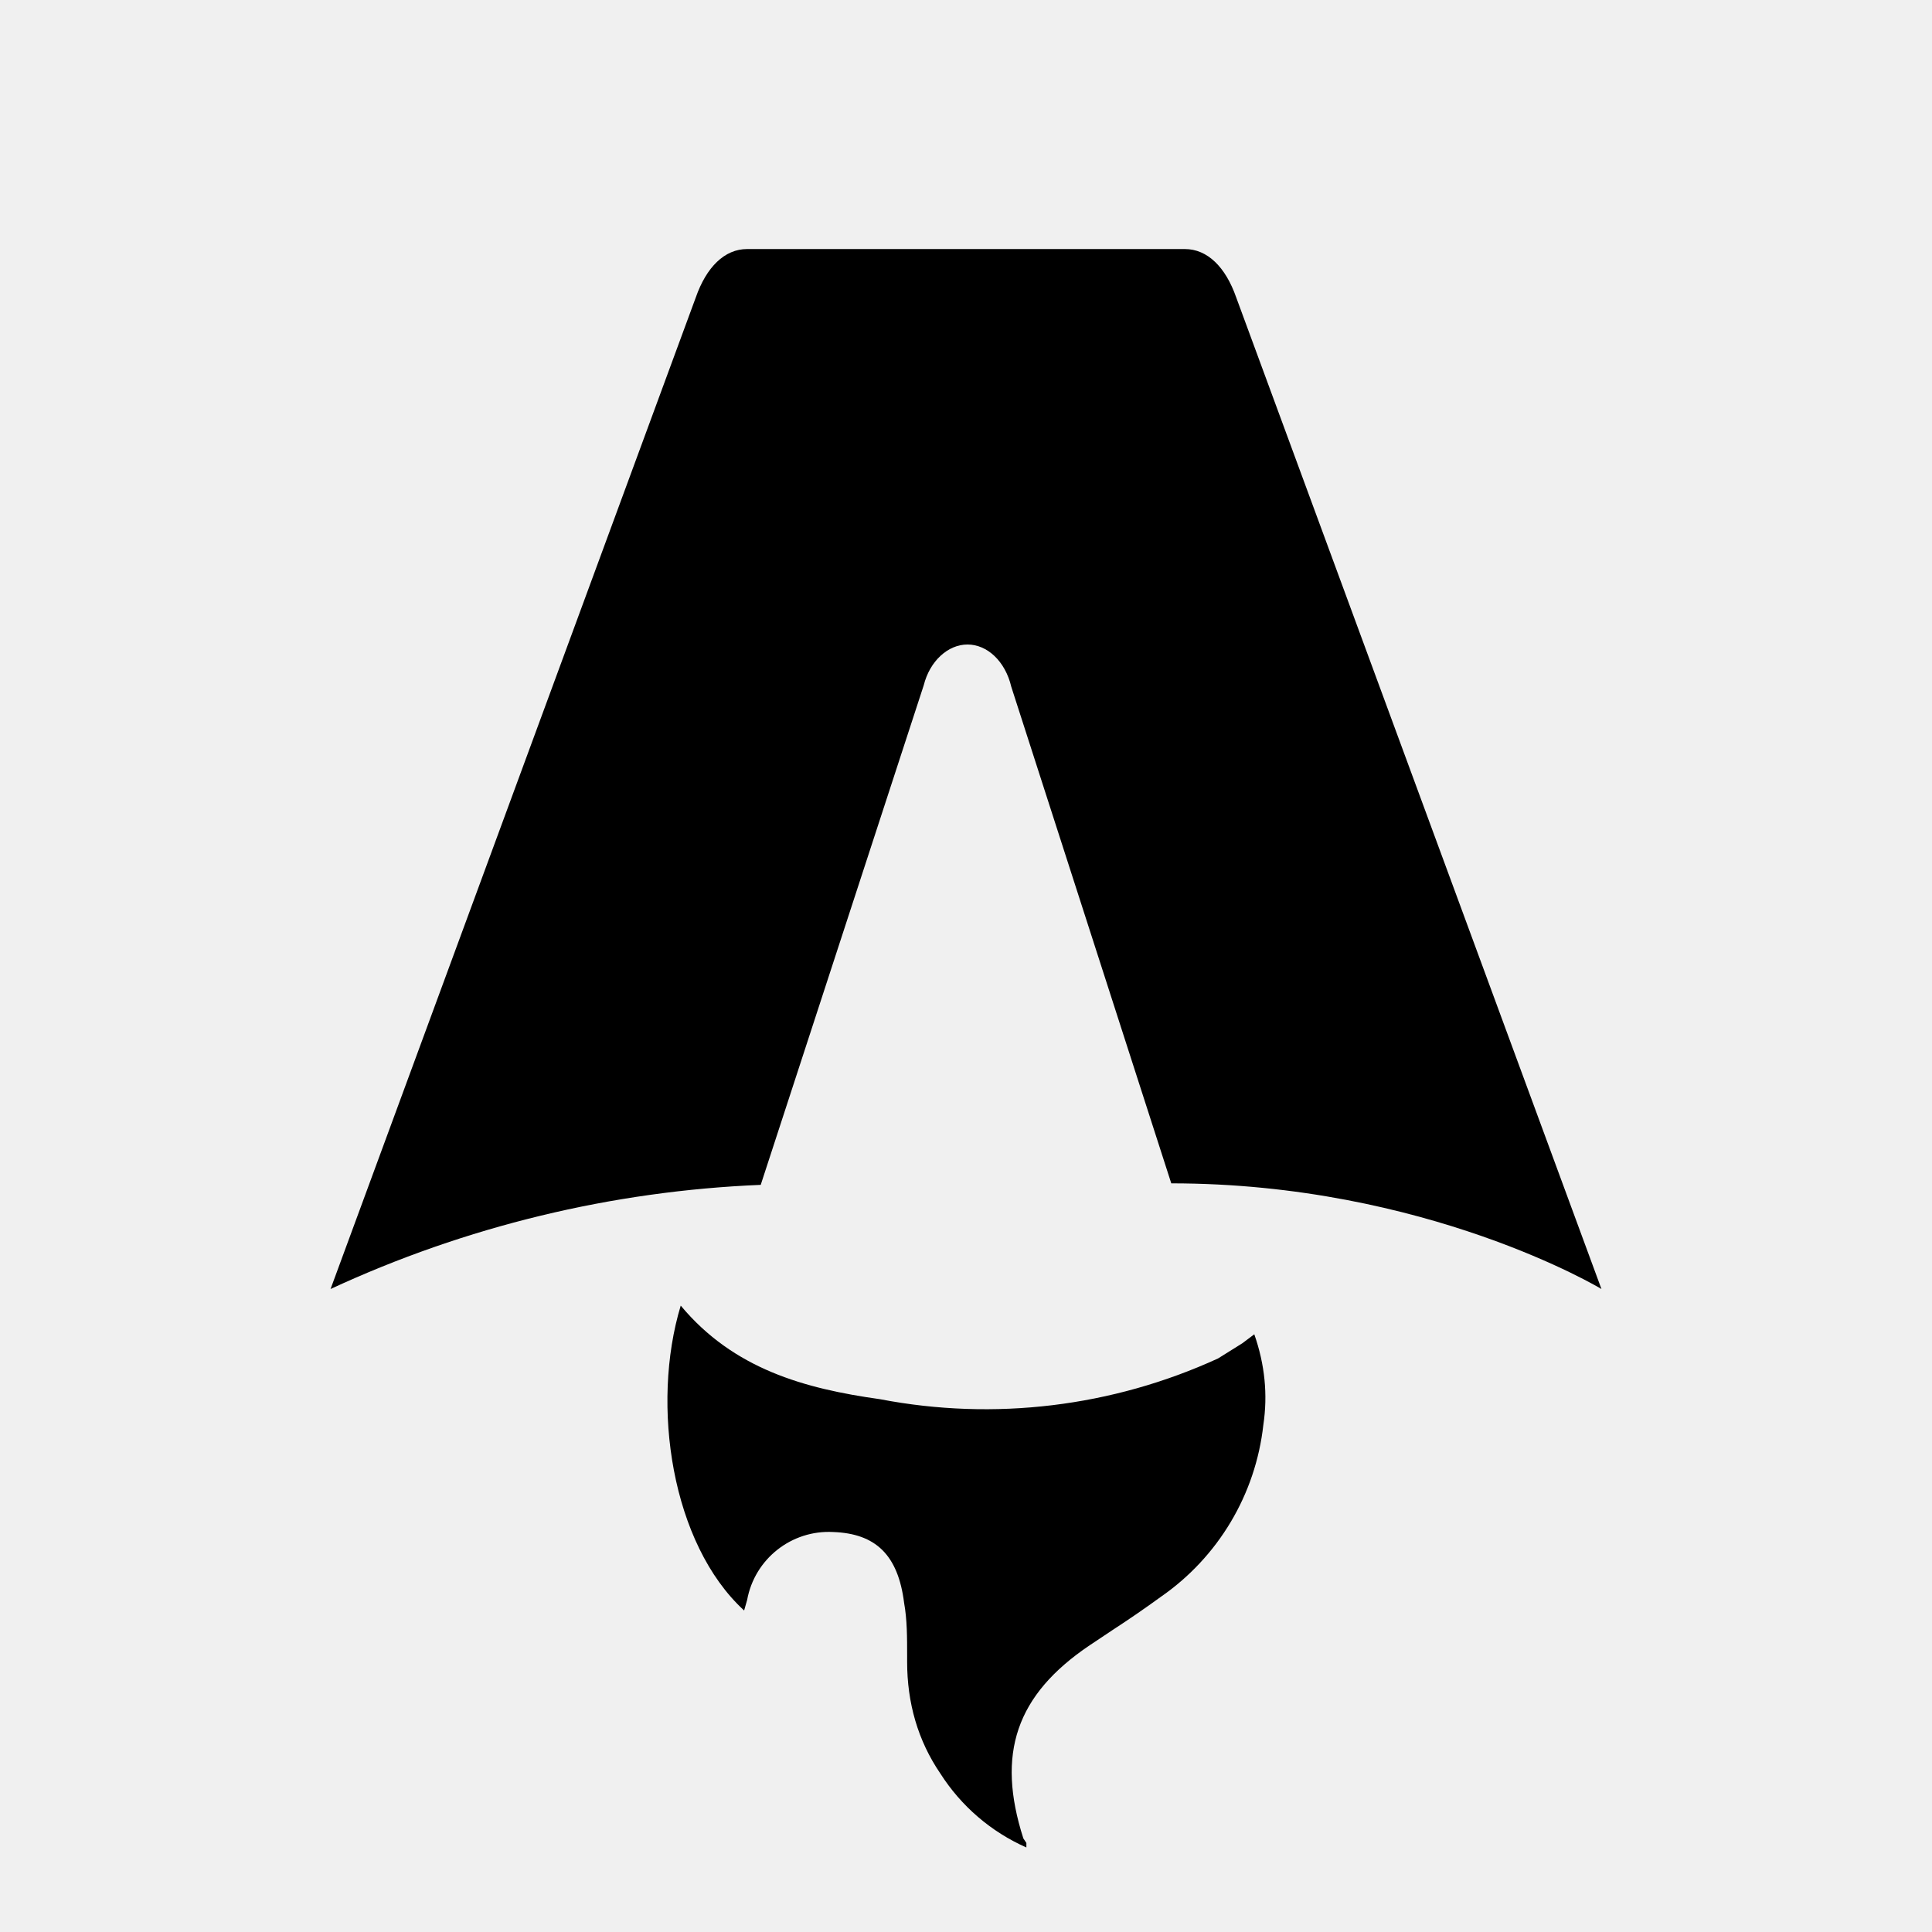
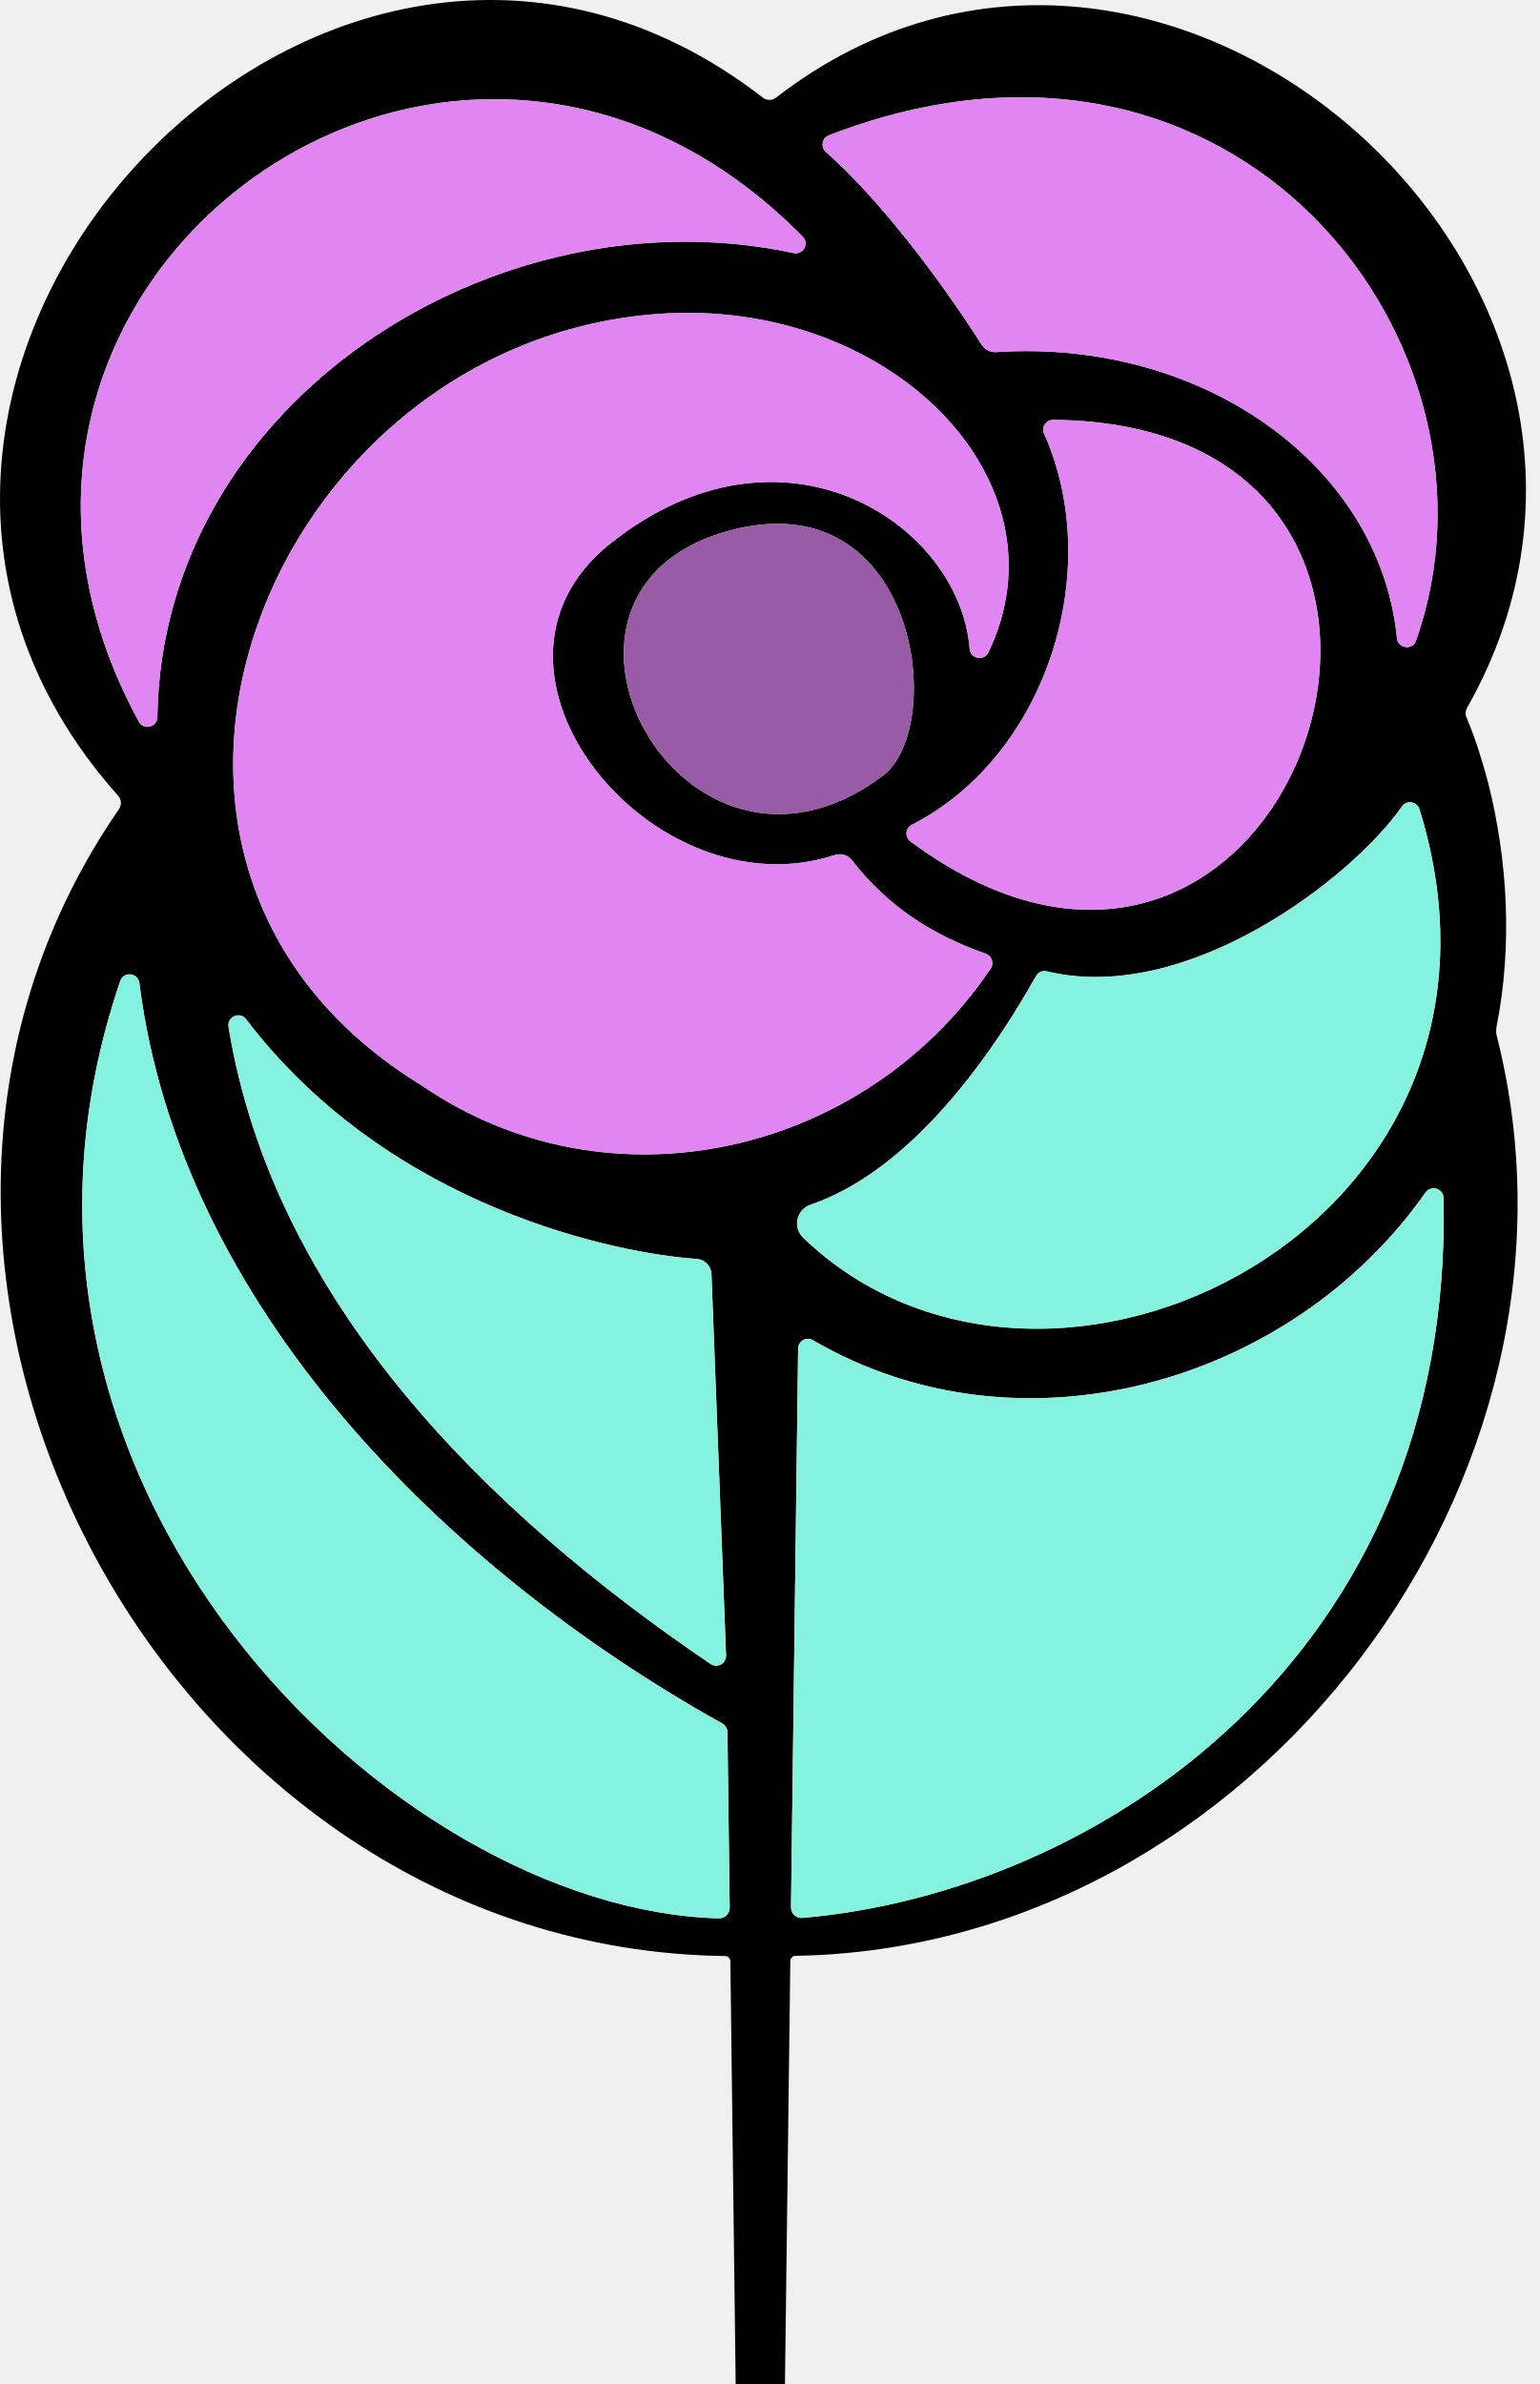
- <svg xmlns="http://www.w3.org/2000/svg" fill="none" viewBox="0 0 128 128">
-   <path d="M50.4 78.5a75.1 75.1 0 0 0-28.5 6.9l24.2-65.7c.7-2 1.9-3.2 3.4-3.2h29c1.5 0 2.7 1.2 3.4 3.2l24.2 65.7s-11.6-7-28.5-7L67 45.5c-.4-1.7-1.6-2.8-2.9-2.8-1.3 0-2.5 1.1-2.9 2.7L50.4 78.5Zm-1.1 28.2Zm-4.2-20.2c-2 6.6-.6 15.8 4.2 20.2a17.5 17.5 0 0 1 .2-.7 5.5 5.5 0 0 1 5.7-4.5c2.8.1 4.3 1.5 4.7 4.7.2 1.1.2 2.3.2 3.5v.4c0 2.7.7 5.2 2.2 7.4a13 13 0 0 0 5.7 4.9v-.3l-.2-.3c-1.8-5.6-.5-9.5 4.4-12.8l1.5-1a73 73 0 0 0 3.2-2.2 16 16 0 0 0 6.8-11.4c.3-2 .1-4-.6-6l-.8.6-1.6 1a37 37 0 0 1-22.4 2.7c-5-.7-9.7-2-13.2-6.2Z" />
-   <style>
-         path { fill: #000; }
-         @media (prefers-color-scheme: dark) {
-             path { fill: #FFF; }
-         }
-     </style>
+ <svg xmlns="http://www.w3.org/2000/svg" width="31" height="48" viewBox="0 0 31 48" fill="none">
+   <g clip-path="url(#clip0_1451_584)">
+     <path d="M29.963 15.757C29.841 15.307 29.712 14.875 29.528 14.447C29.501 14.384 29.505 14.314 29.538 14.255C34.37 5.72 23.397 -4.054 15.626 1.966C15.547 2.027 15.438 2.027 15.361 1.966C6.52 -4.876 -5.057 7.683 2.38 16.023C2.446 16.098 2.453 16.207 2.397 16.289C-4.02 25.58 3.355 39.248 14.601 39.383C14.658 39.384 14.705 39.43 14.706 39.488L14.813 48.005H15.805L15.913 39.483C15.914 39.426 15.96 39.379 16.018 39.379C25.226 39.224 32.396 29.767 30.137 20.856C30.122 20.796 30.12 20.733 30.133 20.672C30.454 19.055 30.362 17.339 29.963 15.756V15.757ZM16.689 2.725C24.957 -0.475 30.595 7.007 28.511 12.901C28.44 13.1 28.149 13.058 28.128 12.849C27.779 9.35 24.193 6.816 20.061 7.09C19.944 7.098 19.832 7.043 19.768 6.944C18.859 5.516 17.653 3.961 16.629 3.059C16.518 2.96 16.549 2.779 16.688 2.725H16.689ZM18.358 16.608C21.078 15.216 22.252 11.485 21.023 8.729C20.964 8.598 21.065 8.453 21.21 8.453C30.809 8.548 26.116 22.694 18.335 16.944C18.216 16.856 18.227 16.675 18.359 16.608H18.358ZM17.775 15.62C13.743 18.644 10.099 11.89 14.712 10.676C18.482 9.684 19.077 14.644 17.775 15.62ZM16.163 4.765C16.301 4.905 16.169 5.136 15.976 5.095C9.968 3.81 3.26 8.094 3.169 14.439C3.165 14.643 2.893 14.709 2.796 14.53C-1.999 5.744 9.042 -2.455 16.163 4.765ZM4.955 20.521C7.877 24.356 12.491 25.244 14.027 25.347C14.191 25.358 14.32 25.49 14.326 25.654L14.62 33.33C14.626 33.493 14.445 33.594 14.311 33.504C9.784 30.438 5.503 26.19 4.603 20.676C4.569 20.471 4.83 20.357 4.956 20.521H4.955ZM2.421 19.754C2.489 19.552 2.78 19.582 2.807 19.794C3.622 26.266 8.938 31.572 14.539 34.699C14.606 34.736 14.647 34.806 14.648 34.882L14.693 38.408C14.694 38.528 14.597 38.628 14.477 38.625C7.937 38.459 -1.029 29.876 2.421 19.754ZM8.496 21.858C1.154 17.374 5.386 6.907 13.234 6.322C17.912 5.973 21.566 9.68 19.901 13.137C19.813 13.319 19.541 13.266 19.524 13.064C19.325 10.533 15.742 8.185 12.281 10.951C9.109 13.485 13.133 18.418 16.806 17.216C16.933 17.174 17.072 17.216 17.154 17.321C17.867 18.238 18.758 18.822 19.845 19.201C19.968 19.244 20.022 19.391 19.949 19.499C17.414 23.26 12.279 24.45 8.496 21.858H8.496ZM16.174 24.922C15.955 24.713 16.037 24.353 16.323 24.255C18.119 23.644 19.703 21.708 20.862 19.651C20.906 19.573 20.994 19.537 21.081 19.558C23.902 20.239 27.222 17.683 28.23 16.236C28.325 16.1 28.533 16.138 28.582 16.295C31.177 24.677 21.1 29.648 16.174 24.923V24.922ZM16.157 38.615C16.032 38.626 15.925 38.525 15.927 38.4L16.07 27.152C16.073 27.002 16.236 26.907 16.366 26.982C20.529 29.413 25.988 27.88 28.702 24.012C28.813 23.854 29.062 23.927 29.066 24.121C29.265 33.383 22.087 38.103 16.158 38.615H16.157Z" fill="black" />
+     <path d="M16.156 38.616C16.031 38.627 15.925 38.525 15.927 38.4L16.07 27.153C16.072 27.002 16.236 26.907 16.366 26.983C20.529 29.413 25.988 27.88 28.702 24.012C28.813 23.854 29.062 23.927 29.066 24.121C29.265 33.383 22.087 38.103 16.158 38.616H16.156ZM2.806 19.793C2.779 19.582 2.489 19.552 2.42 19.753C-1.031 29.876 7.937 38.459 14.476 38.624C14.595 38.627 14.693 38.528 14.692 38.408L14.647 34.881C14.646 34.805 14.605 34.736 14.539 34.699C8.937 31.572 3.622 26.264 2.806 19.793ZM14.31 33.503C14.444 33.594 14.625 33.492 14.618 33.33L14.325 25.654C14.319 25.49 14.19 25.358 14.025 25.347C12.49 25.243 7.875 24.355 4.953 20.521C4.828 20.356 4.567 20.471 4.6 20.675C5.501 26.189 9.781 30.438 14.308 33.503H14.31ZM28.582 16.294C28.534 16.136 28.325 16.099 28.23 16.235C27.221 17.683 23.902 20.238 21.081 19.557C20.995 19.535 20.906 19.572 20.862 19.65C19.702 21.707 18.119 23.643 16.323 24.254C16.036 24.351 15.955 24.712 16.174 24.921C21.099 29.646 31.176 24.675 28.582 16.294V16.294Z" fill="#85F2E0" />
+     <path d="M17.775 15.621C13.744 18.644 10.099 11.89 14.712 10.676C18.482 9.684 19.077 14.644 17.775 15.621Z" fill="#995BA6" />
+     <path d="M19.949 19.498C17.413 23.259 12.279 24.449 8.496 21.858C1.154 17.373 5.387 6.906 13.234 6.321C17.912 5.973 21.566 9.679 19.901 13.136C19.813 13.318 19.541 13.265 19.524 13.063C19.325 10.532 15.742 8.184 12.282 10.95C9.109 13.485 13.133 18.417 16.807 17.215C16.933 17.173 17.072 17.215 17.154 17.32C17.867 18.238 18.759 18.821 19.845 19.201C19.968 19.244 20.023 19.39 19.949 19.498H19.949ZM21.209 8.453C21.064 8.452 20.963 8.597 21.021 8.729C22.25 11.484 21.077 15.215 18.357 16.608C18.226 16.675 18.213 16.856 18.333 16.944C26.114 22.694 30.808 8.548 21.208 8.453H21.209ZM16.688 2.725C16.55 2.779 16.519 2.96 16.63 3.059C17.653 3.961 18.86 5.516 19.768 6.944C19.832 7.043 19.943 7.098 20.061 7.09C24.193 6.816 27.778 9.35 28.128 12.849C28.149 13.058 28.44 13.1 28.511 12.901C30.595 7.008 24.957 -0.475 16.689 2.725H16.688ZM15.976 5.095C16.169 5.136 16.302 4.905 16.164 4.765C9.042 -2.454 -1.998 5.744 2.796 14.53C2.894 14.709 3.166 14.643 3.169 14.439C3.26 8.094 9.968 3.809 15.976 5.095Z" fill="#E085F2" />
+   </g>
+   <defs>
+     <clipPath id="clip0_1451_584">
+       <rect width="31" height="48" fill="white" />
+     </clipPath>
+   </defs>
</svg>
